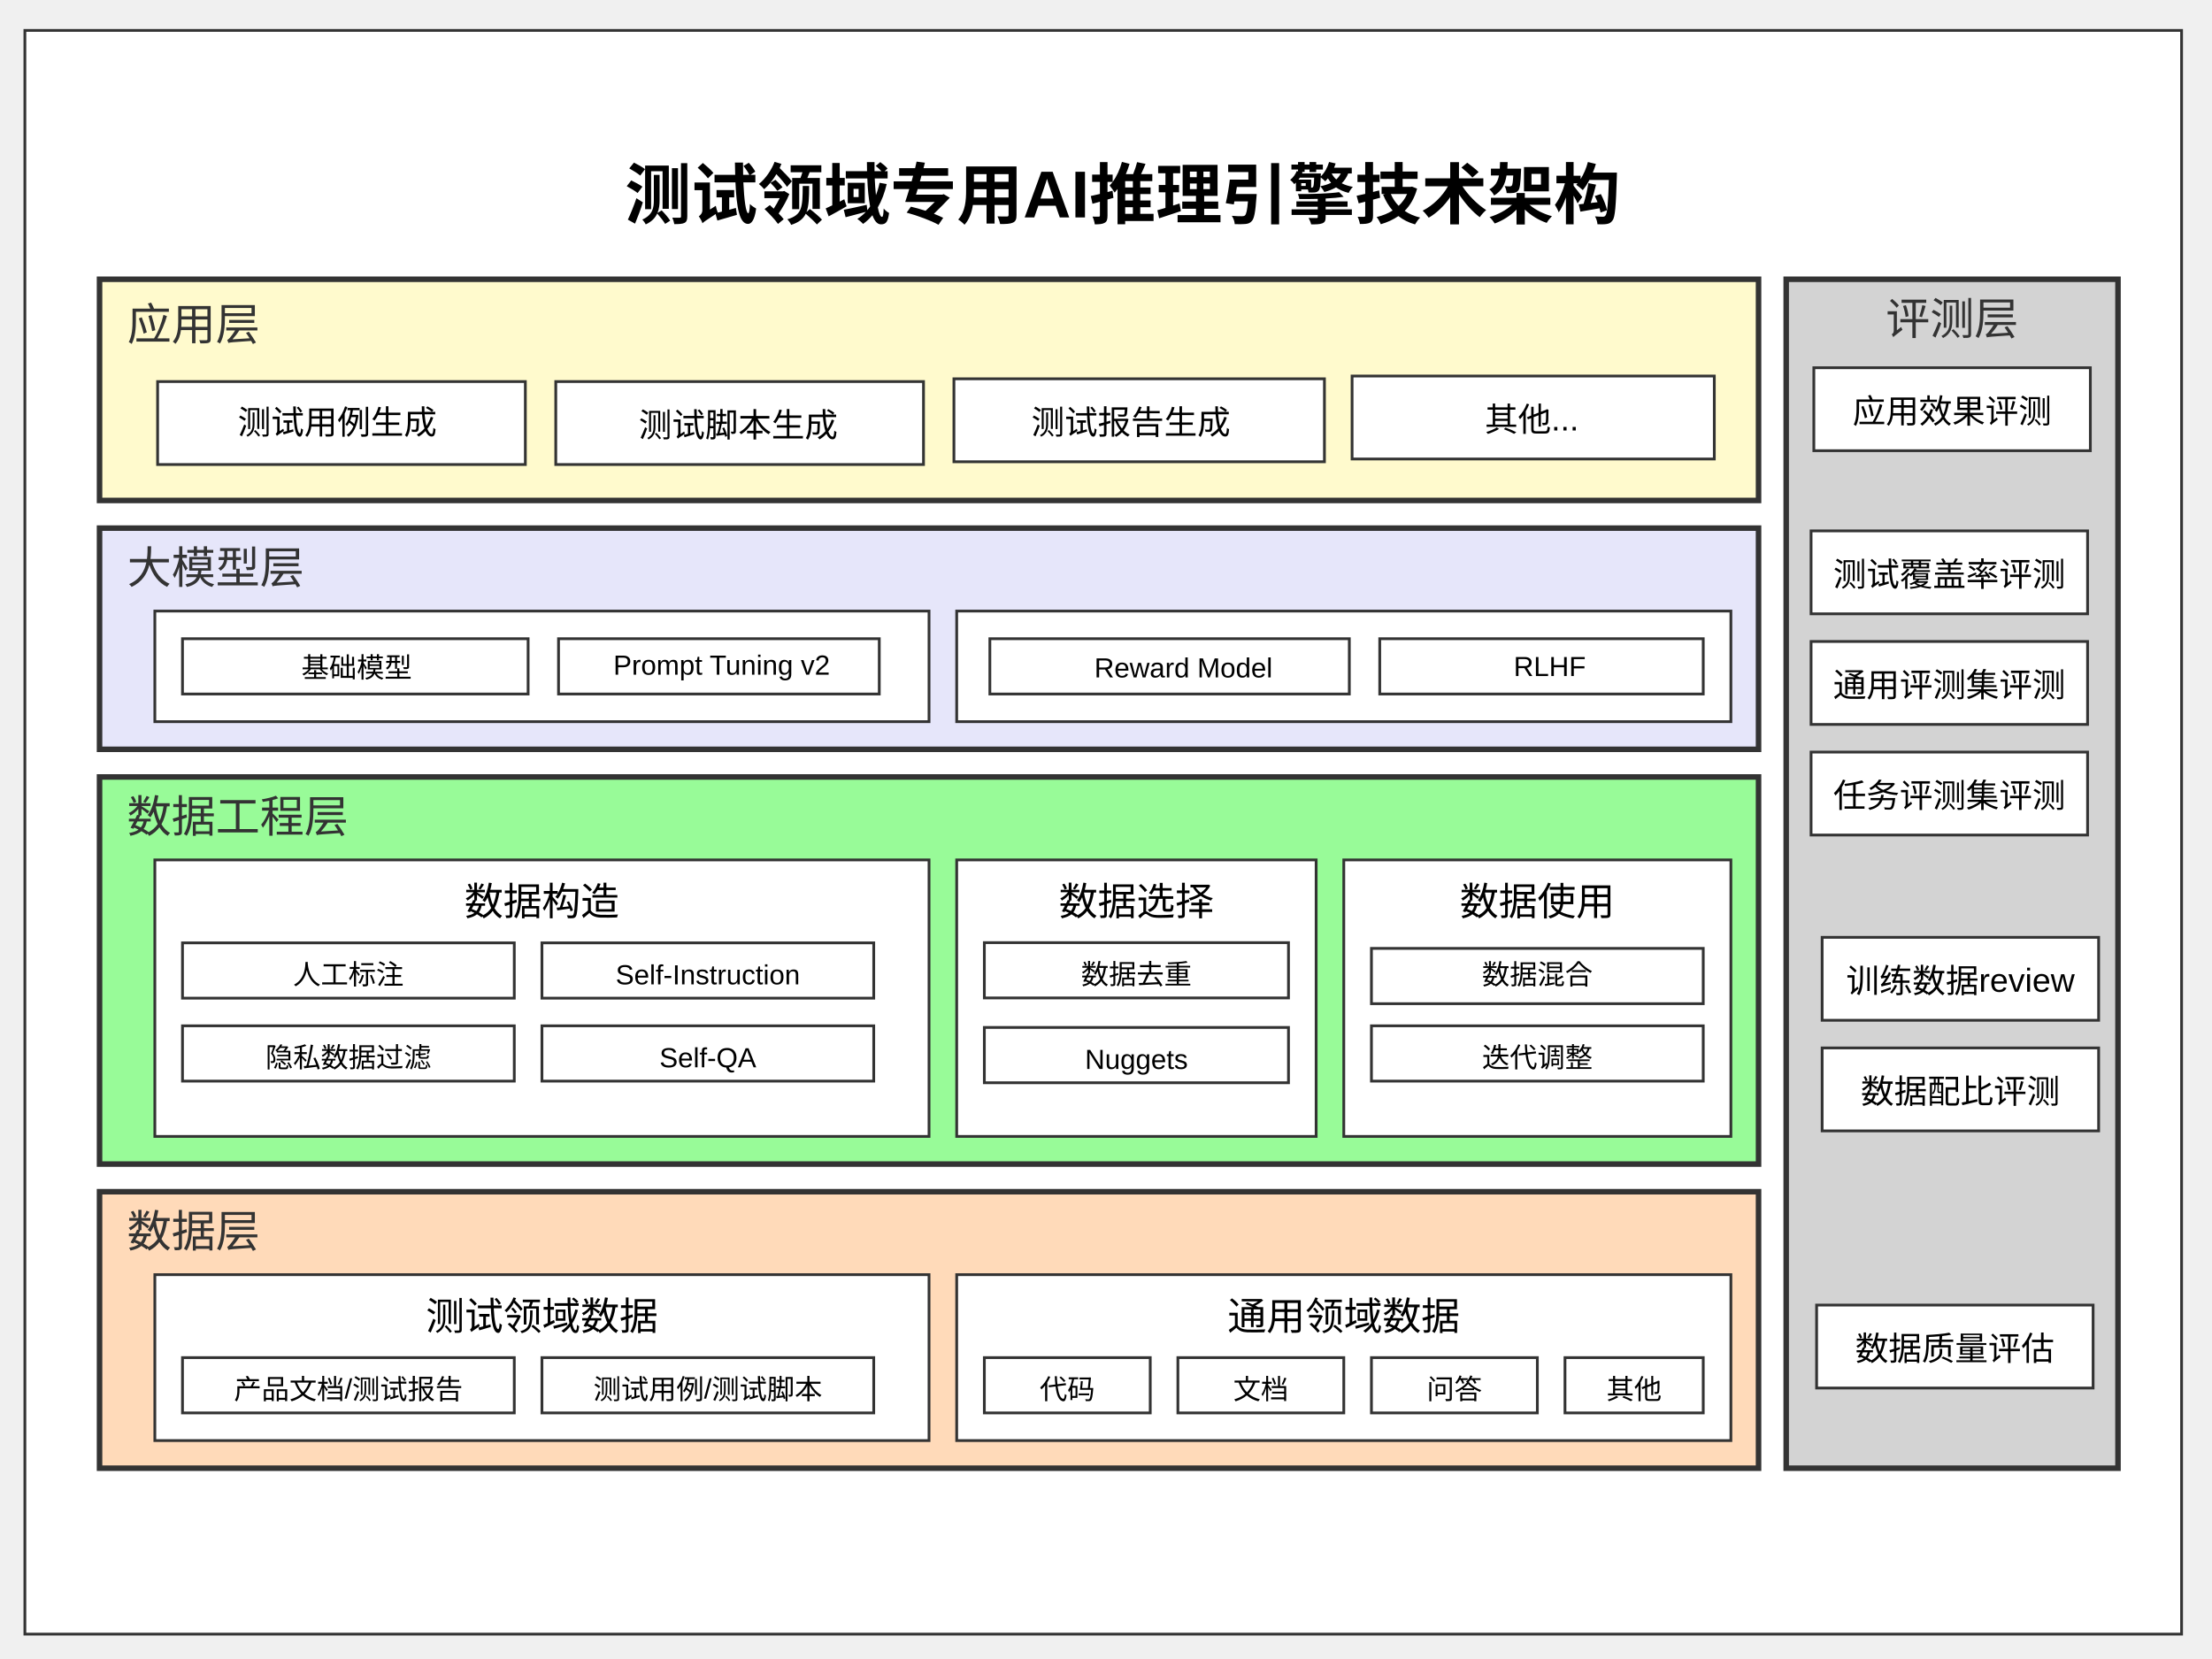
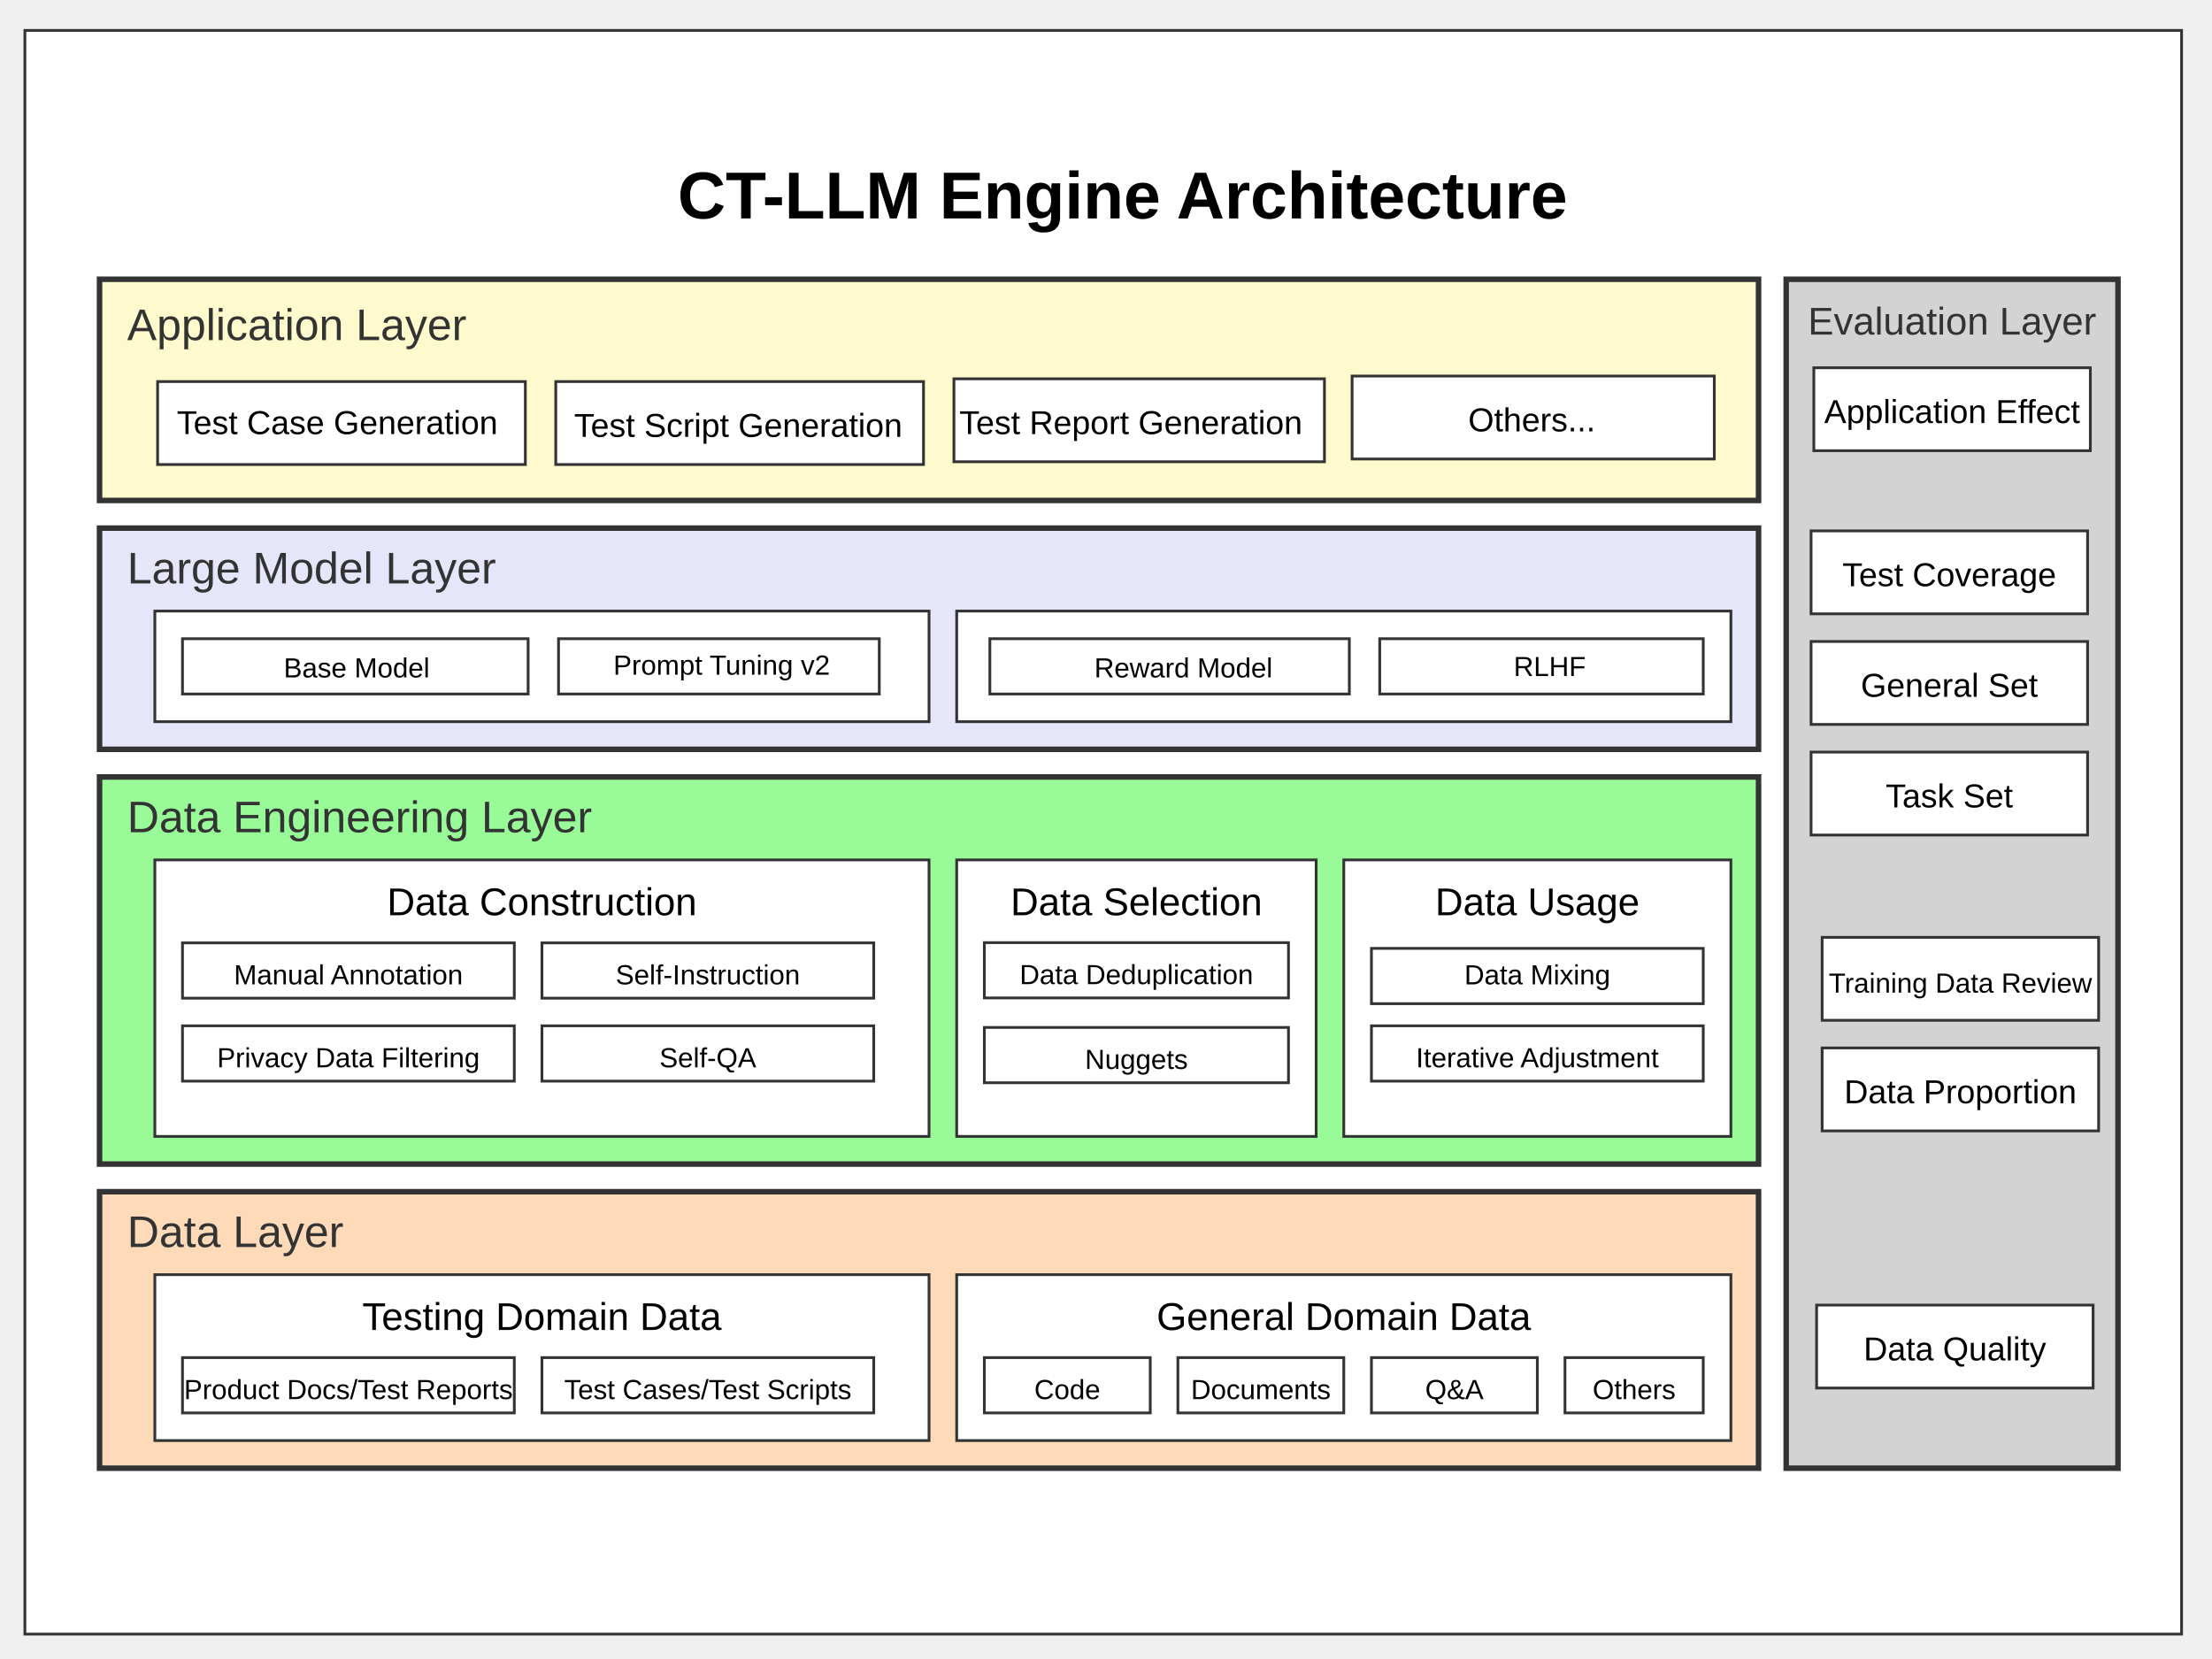
<svg xmlns="http://www.w3.org/2000/svg" width="800" height="600">
  <g class="layer">
    <rect fill="#fff" height="580" id="svg_1" stroke="#333" width="780" x="9" y="11" />
-     <text fill="#000000" font-family="Arial" font-size="24" font-weight="bold" id="svg_2" text-anchor="middle" x="406" y="79">测试领域专用AI推理引擎技术架构</text>
+     <text fill="#000000" font-family="Arial" font-size="24" font-weight="bold" id="svg_2" text-anchor="middle" x="406" y="79">CT-LLM Engine Architecture</text>
    <rect fill="#fffacd" height="80" id="svg_3" stroke="#333" stroke-width="2" width="600" x="36" y="101" />
-     <text fill="#333" font-family="Arial" font-size="16" id="svg_4" x="46" y="123">应用层</text>
+     <text fill="#333" font-family="Arial" font-size="16" id="svg_4" x="46" y="123">Application Layer</text>
    <rect fill="#fff" height="30" id="svg_6" stroke="#333" width="133" x="57" y="138" />
-     <text font-family="Arial" font-size="12" id="svg_7" text-anchor="middle" x="122" y="157">测试用例生成</text>
+     <text font-family="Arial" font-size="12" id="svg_7" text-anchor="middle" x="122" y="157">Test Case Generation</text>
    <rect fill="#fff" height="30" id="svg_8" stroke="#333" width="133" x="201" y="138" />
-     <text font-family="Arial" font-size="12" id="svg_9" text-anchor="middle" x="267" y="158">测试脚本生成</text>
+     <text font-family="Arial" font-size="12" id="svg_9" text-anchor="middle" x="267" y="158">Test Script Generation</text>
    <rect fill="#fff" height="30" id="svg_10" stroke="#333" width="134" x="345" y="137" />
-     <text font-family="Arial" font-size="12" id="svg_11" text-anchor="middle" x="409" y="157">测试报告生成</text>
+     <text font-family="Arial" font-size="12" id="svg_11" text-anchor="middle" x="409" y="157">Test Report Generation</text>
    <rect fill="#fff" height="30" id="svg_12" stroke="#333" width="131" x="489" y="136" />
-     <text font-family="Arial" font-size="12" id="svg_13" text-anchor="middle" x="554" y="156">其他...</text>
+     <text font-family="Arial" font-size="12" id="svg_13" text-anchor="middle" x="554" y="156">Others...</text>
    <rect fill="#e6e6fa" height="80" id="svg_14" stroke="#333" stroke-width="2" width="600" x="36" y="191" />
-     <text fill="#333" font-family="Arial" font-size="16" id="svg_15" x="46" y="211">大模型层</text>
+     <text fill="#333" font-family="Arial" font-size="16" id="svg_15" x="46" y="211">Large Model Layer</text>
    <rect fill="#fff" height="40" id="svg_16" stroke="#333" width="280" x="56" y="221" />
    <rect fill="#fff" height="40" id="svg_18" stroke="#333" width="280" x="346" y="221" />
    <rect fill="#fff" height="20" id="svg_20" stroke="#333" width="125" x="66" y="231" />
-     <text font-family="Arial" font-size="10" id="svg_21" text-anchor="middle" x="129" y="245">基础模型</text>
+     <text font-family="Arial" font-size="10" id="svg_21" text-anchor="middle" x="129" y="245">Base Model</text>
    <rect fill="none" height="20" id="svg_22" stroke="#333" width="116" x="202" y="231" />
-     <path d="m358,231l130,0l0,20l-130,0l0,-20z" fill="none" id="svg_28" opacity="undefined" stroke="#333">LoRAv微调</path>
+     <path d="m358,231l130,0l0,20l-130,0l0,-20z" fill="none" id="svg_28" opacity="undefined" stroke="#333">LoRA Fine-tuning</path>
    <rect fill="#fff" height="20" id="svg_30" stroke="#333" width="117" x="499" y="231" />
    <text font-family="Arial" font-size="10" id="svg_31" text-anchor="middle" x="428" y="245">Reward Model</text>
    <rect fill="#98fb98" height="140" id="svg_32" stroke="#333" stroke-width="2" width="600" x="36" y="281" />
-     <text fill="#333" font-family="Arial" font-size="16" id="svg_33" x="46" y="301">数据工程层</text>
+     <text fill="#333" font-family="Arial" font-size="16" id="svg_33" x="46" y="301">Data Engineering Layer</text>
    <rect fill="#fff" height="100" id="svg_34" stroke="#333" width="280" x="56" y="311" />
-     <text font-family="Arial" font-size="14" id="svg_35" text-anchor="middle" x="196" y="331">数据构造</text>
+     <text font-family="Arial" font-size="14" id="svg_35" text-anchor="middle" x="196" y="331">Data Construction</text>
    <rect fill="#fff" height="100" id="svg_36" stroke="#333" width="130" x="346" y="311" />
-     <text font-family="Arial" font-size="14" id="svg_37" text-anchor="middle" x="411" y="331">数据选择</text>
+     <text font-family="Arial" font-size="14" id="svg_37" text-anchor="middle" x="411" y="331">Data Selection</text>
    <rect fill="#fff" height="100" id="svg_38" stroke="#333" width="140" x="486" y="311" />
-     <text font-family="Arial" font-size="14" id="svg_39" text-anchor="middle" x="556" y="331">数据使用</text>
+     <text font-family="Arial" font-size="14" id="svg_39" text-anchor="middle" x="556" y="331">Data Usage</text>
    <rect fill="#fff" height="20" id="svg_40" stroke="#333" width="120" x="66" y="341" />
-     <text font-family="Arial" font-size="10" id="svg_41" text-anchor="middle" x="126" y="356">人工标注</text>
+     <text font-family="Arial" font-size="10" id="svg_41" text-anchor="middle" x="126" y="356">Manual Annotation</text>
    <rect fill="#fff" height="20" id="svg_42" stroke="#333" width="120" x="196" y="341" />
    <text font-family="Arial" font-size="10" id="svg_43" text-anchor="middle" x="256" y="356">Self-Instruction</text>
    <rect fill="#fff" height="20" id="svg_44" stroke="#333" width="120" x="66" y="371" />
-     <text font-family="Arial" font-size="10" id="svg_45" text-anchor="middle" x="126" y="386">隐私数据过滤</text>
+     <text font-family="Arial" font-size="10" id="svg_45" text-anchor="middle" x="126" y="386">Privacy Data Filtering</text>
    <path d="m196,371l120,0l0,20l-120,0l0,-20z" fill="#fff" id="svg_46" opacity="undefined" stroke="#333" />
    <text font-family="Arial" font-size="10" id="svg_47" text-anchor="middle" x="256" y="386">Self-QA</text>
    <rect fill="#fff" height="20" id="svg_48" stroke="#333" width="110" x="356" y="340.92" />
-     <text font-family="Arial" font-size="10" id="svg_49" text-anchor="middle" x="411" y="355.92">数据去重</text>
+     <text font-family="Arial" font-size="10" id="svg_49" text-anchor="middle" x="411" y="355.92">Data Deduplication</text>
    <rect fill="#fff" height="20" id="svg_50" stroke="#333" width="120" x="496" y="343" />
-     <text font-family="Arial" font-size="10" id="svg_51" text-anchor="middle" x="556" y="356">数据混合</text>
+     <text font-family="Arial" font-size="10" id="svg_51" text-anchor="middle" x="556" y="356">Data Mixing</text>
    <rect fill="#fff" height="20" id="svg_52" stroke="#333" width="120" x="496" y="371" />
-     <text font-family="Arial" font-size="10" id="svg_53" text-anchor="middle" x="556" y="386">迭代调整</text>
+     <text font-family="Arial" font-size="10" id="svg_53" text-anchor="middle" x="556" y="386">Iterative Adjustment</text>
    <rect fill="#ffdab9" height="100" id="svg_54" stroke="#333" stroke-width="2" width="600" x="36" y="431" />
-     <text fill="#333" font-family="Arial" font-size="16" id="svg_55" x="46" y="451">数据层</text>
+     <text fill="#333" font-family="Arial" font-size="16" id="svg_55" x="46" y="451">Data Layer</text>
    <rect fill="#fff" height="60" id="svg_56" stroke="#333" width="280" x="56" y="461" />
-     <text font-family="Arial" font-size="14" id="svg_57" text-anchor="middle" x="196" y="481">测试领域数据</text>
+     <text font-family="Arial" font-size="14" id="svg_57" text-anchor="middle" x="196" y="481">Testing Domain Data</text>
    <rect fill="#fff" height="60" id="svg_58" stroke="#333" width="280" x="346" y="461" />
-     <text font-family="Arial" font-size="14" id="svg_59" text-anchor="middle" x="486" y="481">通用领域数据</text>
+     <text font-family="Arial" font-size="14" id="svg_59" text-anchor="middle" x="486" y="481">General Domain Data</text>
    <rect fill="#fff" height="20" id="svg_60" stroke="#333" width="120" x="66" y="491" />
-     <text font-family="Arial" font-size="10" id="svg_61" text-anchor="middle" x="126" y="506">产品文档/测试报告</text>
+     <text font-family="Arial" font-size="10" id="svg_61" text-anchor="middle" x="126" y="506">Product Docs/Test Reports</text>
    <rect fill="#fff" height="20" id="svg_62" stroke="#333" width="120" x="196" y="491" />
-     <text font-family="Arial" font-size="10" id="svg_63" text-anchor="middle" x="256" y="506">测试用例/测试脚本</text>
+     <text font-family="Arial" font-size="10" id="svg_63" text-anchor="middle" x="256" y="506">Test Cases/Test Scripts</text>
    <rect fill="#fff" height="20" id="svg_64" stroke="#333" width="60" x="356" y="491" />
-     <text font-family="Arial" font-size="10" id="svg_65" text-anchor="middle" x="386" y="506">代码</text>
+     <text font-family="Arial" font-size="10" id="svg_65" text-anchor="middle" x="386" y="506">Code</text>
    <rect fill="#fff" height="20" id="svg_66" stroke="#333" width="60" x="426" y="491" />
-     <text font-family="Arial" font-size="10" id="svg_67" text-anchor="middle" x="456" y="506">文档</text>
+     <text font-family="Arial" font-size="10" id="svg_67" text-anchor="middle" x="456" y="506">Documents</text>
    <rect fill="#fff" height="20" id="svg_68" stroke="#333" width="60" x="496" y="491" />
-     <text font-family="Arial" font-size="10" id="svg_69" text-anchor="middle" x="526" y="506">问答</text>
+     <text font-family="Arial" font-size="10" id="svg_69" text-anchor="middle" x="526" y="506">Q&amp;A</text>
    <rect fill="#fff" height="20" id="svg_70" stroke="#333" width="50" x="566" y="491" />
-     <text font-family="Arial" font-size="10" id="svg_71" text-anchor="middle" x="591" y="506">其他</text>
+     <text font-family="Arial" font-size="10" id="svg_71" text-anchor="middle" x="591" y="506">Others</text>
    <rect fill="#d3d3d3" height="430" id="svg_72" stroke="#333" stroke-width="2" width="120" x="646" y="101" />
-     <text fill="#333" font-family="Arial" font-size="16" id="svg_73" text-anchor="middle" x="706" y="121">评测层</text>
+     <text fill="#333" font-family="Arial" font-size="14" id="svg_73" text-anchor="middle" x="706" y="121">Evaluation Layer</text>
    <rect fill="#fff" height="30" id="svg_74" stroke="#333" width="100" x="656" y="133" />
-     <text font-family="Arial" font-size="12" id="svg_75" text-anchor="middle" x="706" y="153">应用效果评测</text>
+     <text font-family="Arial" font-size="12" id="svg_75" text-anchor="middle" x="706" y="153">Application Effect</text>
    <rect fill="#fff" height="30" id="svg_76" stroke="#333" width="100" x="655" y="192" />
-     <text font-family="Arial" font-size="12" id="svg_77" text-anchor="middle" x="705" y="212">测试覆盖率评测</text>
+     <text font-family="Arial" font-size="12" id="svg_77" text-anchor="middle" x="705" y="212">Test Coverage</text>
    <rect fill="#fff" height="30" id="svg_78" stroke="#333" width="100" x="655" y="232" />
-     <text font-family="Arial" font-size="12" id="svg_79" text-anchor="middle" x="705" y="252">通用评测集评测</text>
+     <text font-family="Arial" font-size="12" id="svg_79" text-anchor="middle" x="705" y="252">General Set</text>
    <rect fill="#fff" height="30" id="svg_80" stroke="#333" width="100" x="655" y="272" />
-     <text font-family="Arial" font-size="12" id="svg_81" text-anchor="middle" x="705" y="292">任务评测集评测</text>
+     <text font-family="Arial" font-size="12" id="svg_81" text-anchor="middle" x="705" y="292">Task Set</text>
    <rect fill="#fff" height="30" id="svg_82" stroke="#333" width="100" x="659" y="339" />
-     <text font-family="Arial" font-size="12" id="svg_83" text-anchor="middle" x="709" y="359">训练数据review</text>
+     <text font-family="Arial" font-size="10" id="svg_83" text-anchor="middle" x="709" y="359">Training Data Review</text>
    <rect fill="#fff" height="30" id="svg_84" stroke="#333" width="100" x="659" y="379" />
-     <text font-family="Arial" font-size="12" id="svg_85" text-anchor="middle" x="709" y="399">数据配比评测</text>
+     <text font-family="Arial" font-size="12" id="svg_85" text-anchor="middle" x="709" y="399">Data Proportion</text>
    <rect fill="#fff" height="30" id="svg_86" stroke="#333" width="100" x="657" y="472">LoRA</rect>
-     <text font-family="Arial" font-size="12" id="svg_87" text-anchor="middle" x="707" y="492">数据质量评估</text>
+     <text font-family="Arial" font-size="12" id="svg_87" text-anchor="middle" x="707" y="492">Data Quality</text>
    <rect fill="#fff" height="20" id="svg_88" stroke="#333" width="110" x="356" y="371.59" />
    <text font-family="Arial" font-size="10" id="svg_89" text-anchor="middle" x="411" y="386.59">Nuggets</text>
    <text font-family="Arial" font-size="10" id="svg_26" text-anchor="middle" x="261" y="244">Prompt Tuning v2</text>
    <text font-family="Arial" font-size="10" id="svg_90" text-anchor="middle" x="560.49" y="244.5">RLHF</text>
  </g>
</svg>
